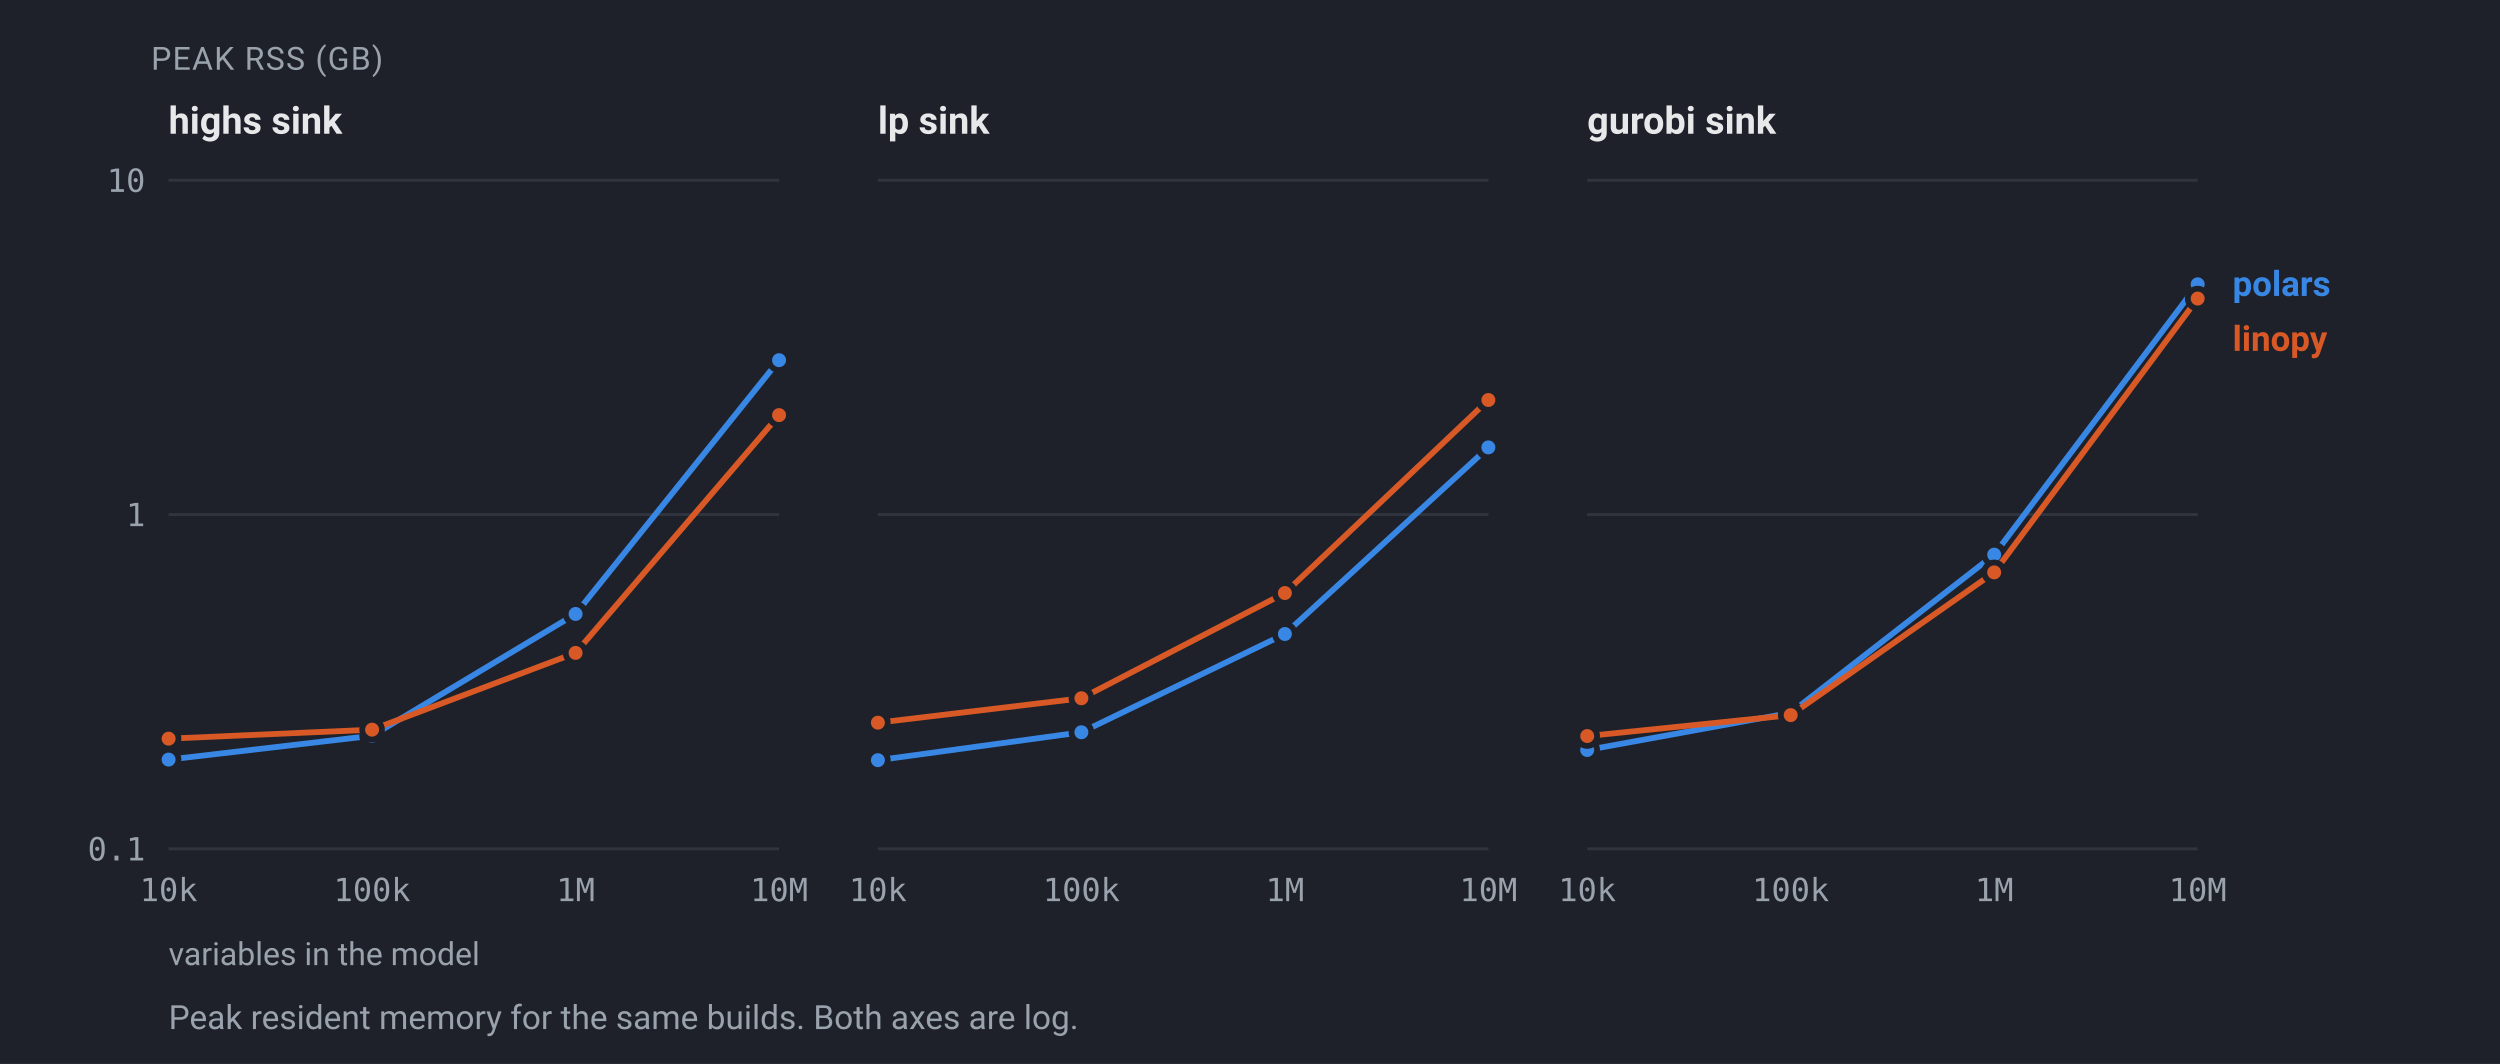
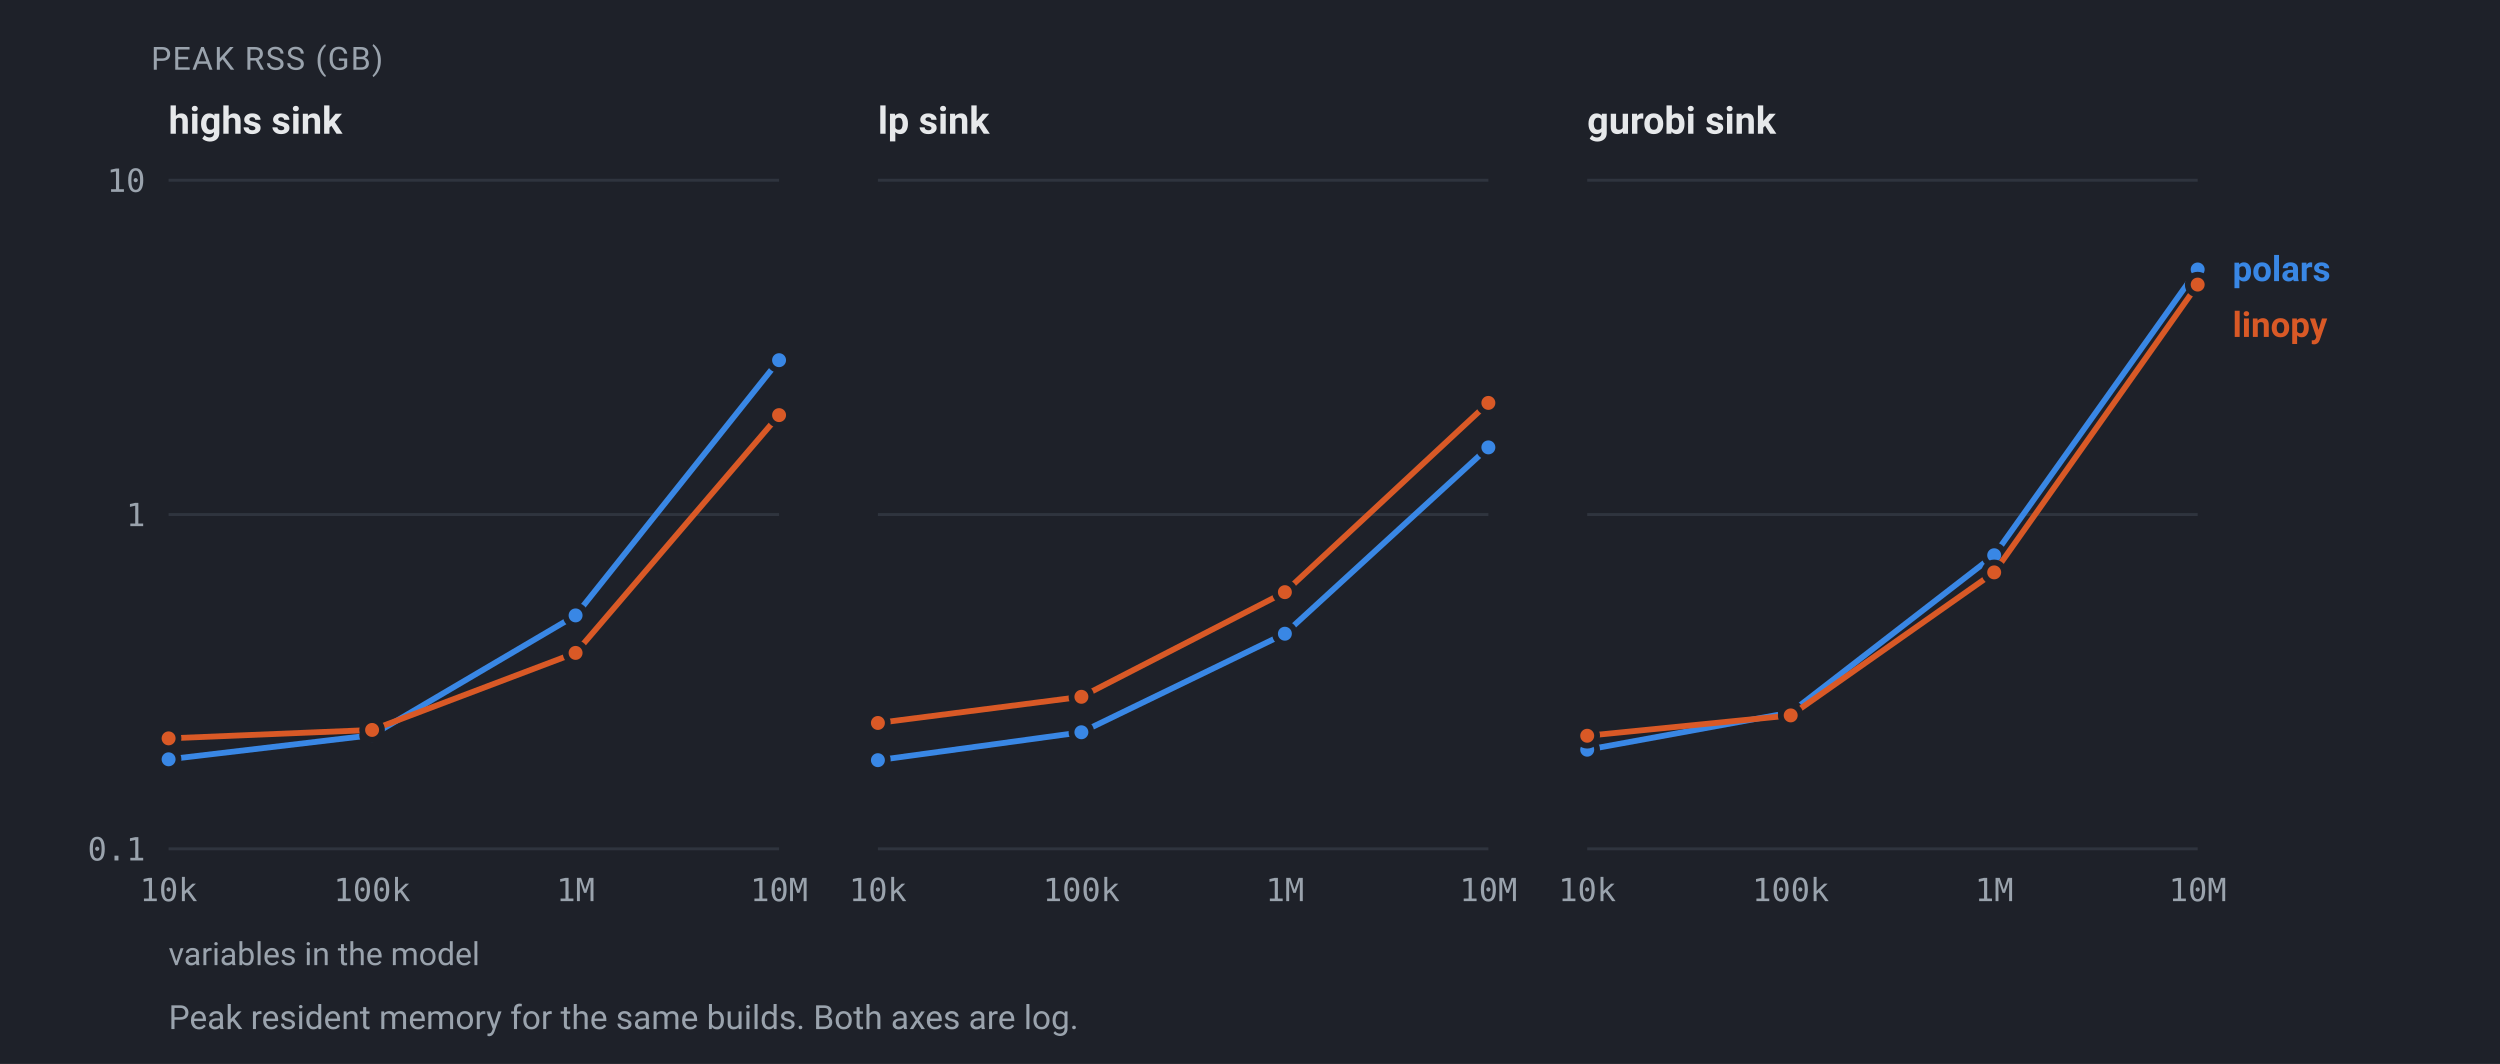
<svg xmlns="http://www.w3.org/2000/svg" viewBox="0 0 860 366" width="860" height="366" font-family="system-ui, -apple-system, 'Segoe UI', Roboto, sans-serif" role="img" aria-label="Peak resident memory for the same builds. Both axes are log.">
  <rect width="860" height="366" fill="#1e2129" />
  <text x="58" y="46" font-size="13" font-weight="600" fill="#e6e8ea">highs sink</text>
  <line x1="58" y1="292.0" x2="268" y2="292.0" stroke="#2f343e" stroke-width="1" />
  <text x="50" y="296.0" font-size="11" text-anchor="end" font-family="ui-monospace, 'JetBrains Mono', 'SF Mono', Menlo, monospace" fill="#9aa3ad">0.1</text>
  <line x1="58" y1="177.0" x2="268" y2="177.0" stroke="#2f343e" stroke-width="1" />
  <text x="50" y="181.0" font-size="11" text-anchor="end" font-family="ui-monospace, 'JetBrains Mono', 'SF Mono', Menlo, monospace" fill="#9aa3ad">1</text>
  <line x1="58" y1="62.0" x2="268" y2="62.0" stroke="#2f343e" stroke-width="1" />
  <text x="50" y="66.0" font-size="11" text-anchor="end" font-family="ui-monospace, 'JetBrains Mono', 'SF Mono', Menlo, monospace" fill="#9aa3ad">10</text>
  <text x="58.0" y="310" font-size="11" text-anchor="middle" font-family="ui-monospace, 'JetBrains Mono', 'SF Mono', Menlo, monospace" fill="#9aa3ad">10k</text>
  <text x="128.0" y="310" font-size="11" text-anchor="middle" font-family="ui-monospace, 'JetBrains Mono', 'SF Mono', Menlo, monospace" fill="#9aa3ad">100k</text>
  <text x="198.0" y="310" font-size="11" text-anchor="middle" font-family="ui-monospace, 'JetBrains Mono', 'SF Mono', Menlo, monospace" fill="#9aa3ad">1M</text>
  <text x="268.0" y="310" font-size="11" text-anchor="middle" font-family="ui-monospace, 'JetBrains Mono', 'SF Mono', Menlo, monospace" fill="#9aa3ad">10M</text>
-   <path d="M58.0,261.3 L128.0,253.1 L198.0,211.2 L268.0,123.9" fill="none" stroke="#3987e5" stroke-width="2" stroke-linejoin="round" stroke-linecap="round" />
-   <circle cx="58.0" cy="261.3" r="3.4" fill="#3987e5" stroke="#1e2129" stroke-width="2" />
-   <circle cx="128.0" cy="253.1" r="3.4" fill="#3987e5" stroke="#1e2129" stroke-width="2" />
-   <circle cx="198.0" cy="211.2" r="3.4" fill="#3987e5" stroke="#1e2129" stroke-width="2" />
+   <path d="M58.0,261.2 L128.0,252.9 L198.0,211.7 L268.0,123.9" fill="none" stroke="#3987e5" stroke-width="2" stroke-linejoin="round" stroke-linecap="round" />
+   <circle cx="58.0" cy="261.2" r="3.4" fill="#3987e5" stroke="#1e2129" stroke-width="2" />
+   <circle cx="128.0" cy="252.9" r="3.4" fill="#3987e5" stroke="#1e2129" stroke-width="2" />
+   <circle cx="198.0" cy="211.7" r="3.4" fill="#3987e5" stroke="#1e2129" stroke-width="2" />
  <circle cx="268.0" cy="123.9" r="3.4" fill="#3987e5" stroke="#1e2129" stroke-width="2" />
-   <path d="M58.0,254.1 L128.0,251.0 L198.0,224.6 L268.0,142.8" fill="none" stroke="#d95926" stroke-width="2" stroke-linejoin="round" stroke-linecap="round" />
-   <circle cx="58.0" cy="254.1" r="3.4" fill="#d95926" stroke="#1e2129" stroke-width="2" />
-   <circle cx="128.0" cy="251.0" r="3.4" fill="#d95926" stroke="#1e2129" stroke-width="2" />
+   <path d="M58.0,254.0 L128.0,251.1 L198.0,224.6 L268.0,142.8" fill="none" stroke="#d95926" stroke-width="2" stroke-linejoin="round" stroke-linecap="round" />
+   <circle cx="58.0" cy="254.0" r="3.4" fill="#d95926" stroke="#1e2129" stroke-width="2" />
+   <circle cx="128.0" cy="251.1" r="3.4" fill="#d95926" stroke="#1e2129" stroke-width="2" />
  <circle cx="198.0" cy="224.6" r="3.4" fill="#d95926" stroke="#1e2129" stroke-width="2" />
  <circle cx="268.0" cy="142.8" r="3.4" fill="#d95926" stroke="#1e2129" stroke-width="2" />
  <text x="302" y="46" font-size="13" font-weight="600" fill="#e6e8ea">lp sink</text>
  <line x1="302" y1="292.0" x2="512" y2="292.0" stroke="#2f343e" stroke-width="1" />
  <line x1="302" y1="177.0" x2="512" y2="177.0" stroke="#2f343e" stroke-width="1" />
  <line x1="302" y1="62.0" x2="512" y2="62.0" stroke="#2f343e" stroke-width="1" />
  <text x="302.0" y="310" font-size="11" text-anchor="middle" font-family="ui-monospace, 'JetBrains Mono', 'SF Mono', Menlo, monospace" fill="#9aa3ad">10k</text>
  <text x="372.0" y="310" font-size="11" text-anchor="middle" font-family="ui-monospace, 'JetBrains Mono', 'SF Mono', Menlo, monospace" fill="#9aa3ad">100k</text>
  <text x="442.0" y="310" font-size="11" text-anchor="middle" font-family="ui-monospace, 'JetBrains Mono', 'SF Mono', Menlo, monospace" fill="#9aa3ad">1M</text>
  <text x="512.0" y="310" font-size="11" text-anchor="middle" font-family="ui-monospace, 'JetBrains Mono', 'SF Mono', Menlo, monospace" fill="#9aa3ad">10M</text>
-   <path d="M302.0,261.5 L372.0,251.9 L442.0,218.1 L512.0,153.9" fill="none" stroke="#3987e5" stroke-width="2" stroke-linejoin="round" stroke-linecap="round" />
+   <path d="M302.0,261.5 L372.0,251.9 L442.0,218.0 L512.0,153.9" fill="none" stroke="#3987e5" stroke-width="2" stroke-linejoin="round" stroke-linecap="round" />
  <circle cx="302.0" cy="261.5" r="3.4" fill="#3987e5" stroke="#1e2129" stroke-width="2" />
  <circle cx="372.0" cy="251.9" r="3.4" fill="#3987e5" stroke="#1e2129" stroke-width="2" />
-   <circle cx="442.0" cy="218.1" r="3.4" fill="#3987e5" stroke="#1e2129" stroke-width="2" />
+   <circle cx="442.0" cy="218.0" r="3.4" fill="#3987e5" stroke="#1e2129" stroke-width="2" />
  <circle cx="512.0" cy="153.9" r="3.4" fill="#3987e5" stroke="#1e2129" stroke-width="2" />
-   <path d="M302.0,248.6 L372.0,240.2 L442.0,204.0 L512.0,137.6" fill="none" stroke="#d95926" stroke-width="2" stroke-linejoin="round" stroke-linecap="round" />
-   <circle cx="302.0" cy="248.6" r="3.4" fill="#d95926" stroke="#1e2129" stroke-width="2" />
-   <circle cx="372.0" cy="240.2" r="3.4" fill="#d95926" stroke="#1e2129" stroke-width="2" />
-   <circle cx="442.0" cy="204.0" r="3.4" fill="#d95926" stroke="#1e2129" stroke-width="2" />
-   <circle cx="512.0" cy="137.6" r="3.4" fill="#d95926" stroke="#1e2129" stroke-width="2" />
+   <path d="M302.0,248.7 L372.0,239.7 L442.0,203.7 L512.0,138.6" fill="none" stroke="#d95926" stroke-width="2" stroke-linejoin="round" stroke-linecap="round" />
+   <circle cx="302.0" cy="248.7" r="3.4" fill="#d95926" stroke="#1e2129" stroke-width="2" />
+   <circle cx="372.0" cy="239.7" r="3.4" fill="#d95926" stroke="#1e2129" stroke-width="2" />
+   <circle cx="442.0" cy="203.7" r="3.4" fill="#d95926" stroke="#1e2129" stroke-width="2" />
+   <circle cx="512.0" cy="138.6" r="3.4" fill="#d95926" stroke="#1e2129" stroke-width="2" />
  <text x="546" y="46" font-size="13" font-weight="600" fill="#e6e8ea">gurobi sink</text>
  <line x1="546" y1="292.0" x2="756" y2="292.0" stroke="#2f343e" stroke-width="1" />
  <line x1="546" y1="177.0" x2="756" y2="177.0" stroke="#2f343e" stroke-width="1" />
  <line x1="546" y1="62.0" x2="756" y2="62.0" stroke="#2f343e" stroke-width="1" />
  <text x="546.0" y="310" font-size="11" text-anchor="middle" font-family="ui-monospace, 'JetBrains Mono', 'SF Mono', Menlo, monospace" fill="#9aa3ad">10k</text>
  <text x="616.0" y="310" font-size="11" text-anchor="middle" font-family="ui-monospace, 'JetBrains Mono', 'SF Mono', Menlo, monospace" fill="#9aa3ad">100k</text>
  <text x="686.0" y="310" font-size="11" text-anchor="middle" font-family="ui-monospace, 'JetBrains Mono', 'SF Mono', Menlo, monospace" fill="#9aa3ad">1M</text>
  <text x="756.0" y="310" font-size="11" text-anchor="middle" font-family="ui-monospace, 'JetBrains Mono', 'SF Mono', Menlo, monospace" fill="#9aa3ad">10M</text>
-   <path d="M546.0,258.0 L616.0,245.2 L686.0,190.8 L756.0,97.8" fill="none" stroke="#3987e5" stroke-width="2" stroke-linejoin="round" stroke-linecap="round" />
-   <circle cx="546.0" cy="258.0" r="3.4" fill="#3987e5" stroke="#1e2129" stroke-width="2" />
-   <circle cx="616.0" cy="245.2" r="3.4" fill="#3987e5" stroke="#1e2129" stroke-width="2" />
-   <circle cx="686.0" cy="190.8" r="3.4" fill="#3987e5" stroke="#1e2129" stroke-width="2" />
-   <circle cx="756.0" cy="97.8" r="3.4" fill="#3987e5" stroke="#1e2129" stroke-width="2" />
-   <path d="M546.0,253.2 L616.0,246.0 L686.0,196.9 L756.0,102.7" fill="none" stroke="#d95926" stroke-width="2" stroke-linejoin="round" stroke-linecap="round" />
-   <circle cx="546.0" cy="253.2" r="3.4" fill="#d95926" stroke="#1e2129" stroke-width="2" />
-   <circle cx="616.0" cy="246.0" r="3.4" fill="#d95926" stroke="#1e2129" stroke-width="2" />
+   <path d="M546.0,257.9 L616.0,245.1 L686.0,191.0 L756.0,92.7" fill="none" stroke="#3987e5" stroke-width="2" stroke-linejoin="round" stroke-linecap="round" />
+   <circle cx="546.0" cy="257.9" r="3.4" fill="#3987e5" stroke="#1e2129" stroke-width="2" />
+   <circle cx="616.0" cy="245.1" r="3.4" fill="#3987e5" stroke="#1e2129" stroke-width="2" />
+   <circle cx="686.0" cy="191.0" r="3.4" fill="#3987e5" stroke="#1e2129" stroke-width="2" />
+   <circle cx="756.0" cy="92.7" r="3.4" fill="#3987e5" stroke="#1e2129" stroke-width="2" />
+   <path d="M546.0,253.1 L616.0,246.1 L686.0,196.9 L756.0,97.9" fill="none" stroke="#d95926" stroke-width="2" stroke-linejoin="round" stroke-linecap="round" />
+   <circle cx="546.0" cy="253.1" r="3.4" fill="#d95926" stroke="#1e2129" stroke-width="2" />
+   <circle cx="616.0" cy="246.1" r="3.4" fill="#d95926" stroke="#1e2129" stroke-width="2" />
  <circle cx="686.0" cy="196.9" r="3.4" fill="#d95926" stroke="#1e2129" stroke-width="2" />
-   <circle cx="756.0" cy="102.7" r="3.4" fill="#d95926" stroke="#1e2129" stroke-width="2" />
-   <text x="768.0" y="101.8" font-size="12" font-weight="600" fill="#3987e5">polars</text>
-   <text x="768.0" y="120.7" font-size="12" font-weight="600" fill="#d95926">linopy</text>
+   <circle cx="756.0" cy="97.9" r="3.4" fill="#d95926" stroke="#1e2129" stroke-width="2" />
+   <text x="768.0" y="96.7" font-size="12" font-weight="600" fill="#3987e5">polars</text>
+   <text x="768.0" y="115.9" font-size="12" font-weight="600" fill="#d95926">linopy</text>
  <text x="58" y="332" font-size="11" fill="#9aa3ad">variables in the model</text>
  <text x="52" y="24" font-size="11" letter-spacing="0.04em" fill="#9aa3ad">PEAK RSS (GB)</text>
  <text x="58" y="354" font-size="11.5" fill="#9aa3ad">Peak resident memory for the same builds. Both axes are log.</text>
</svg>
